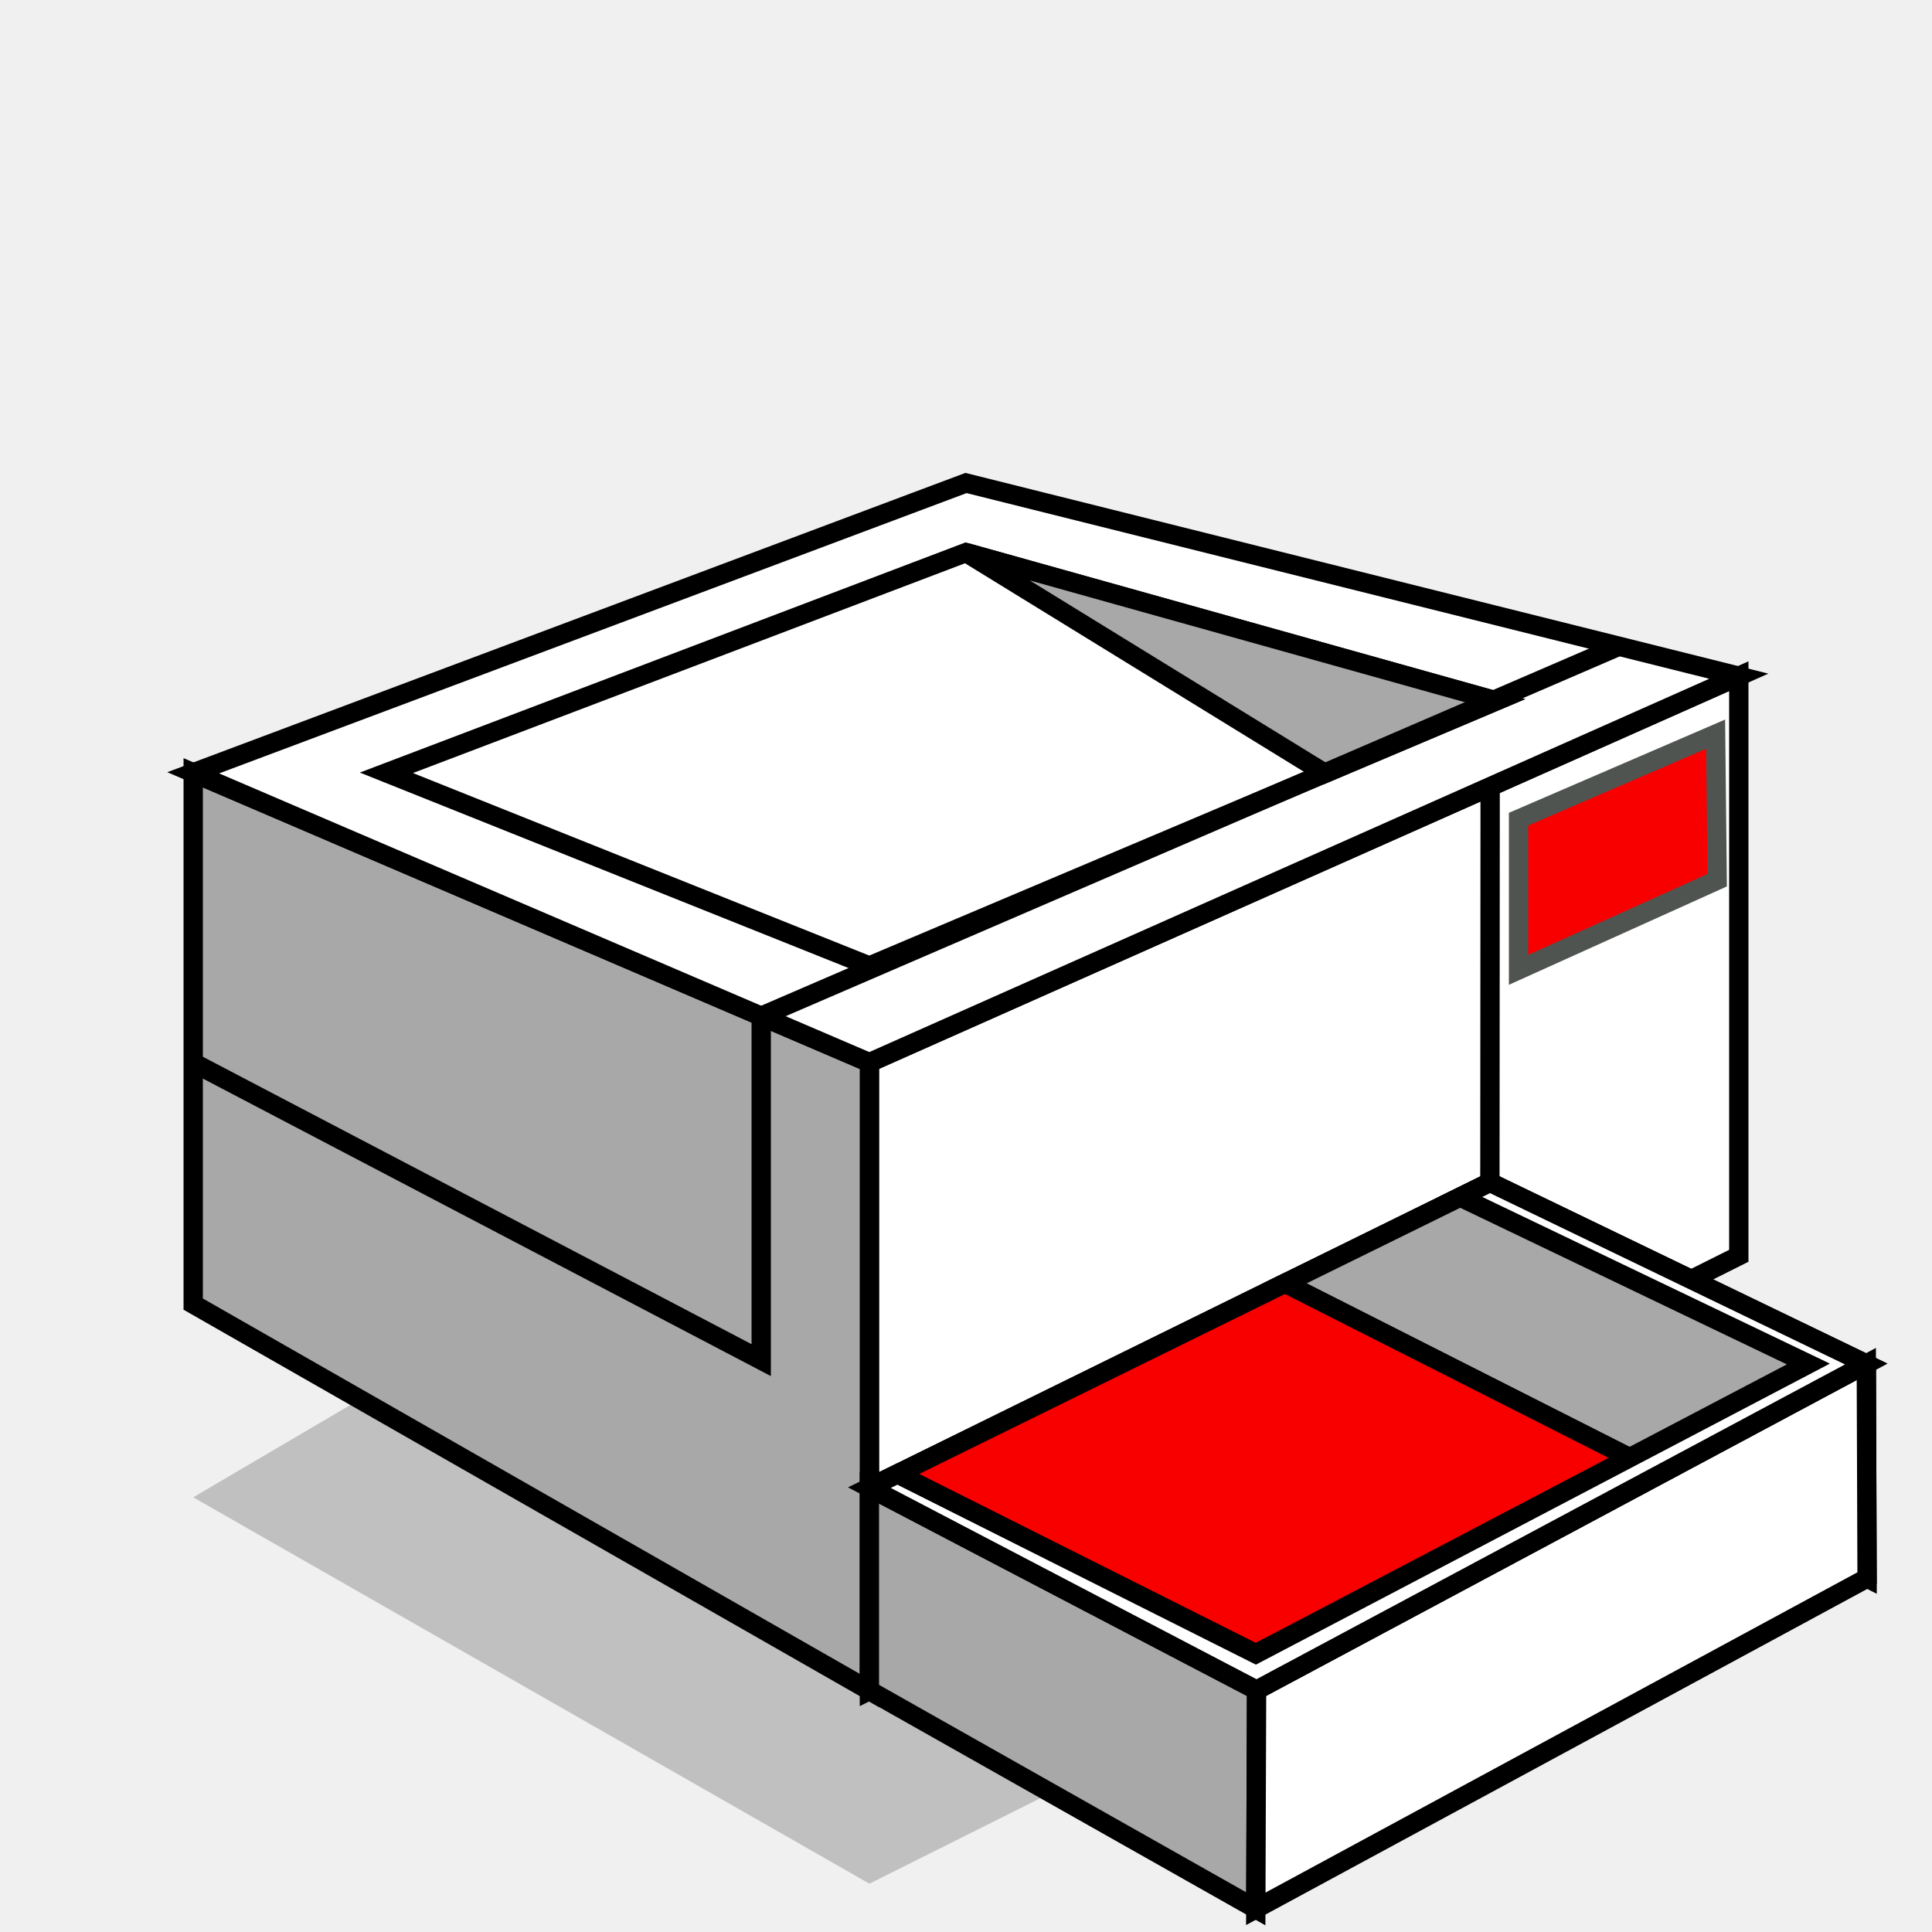
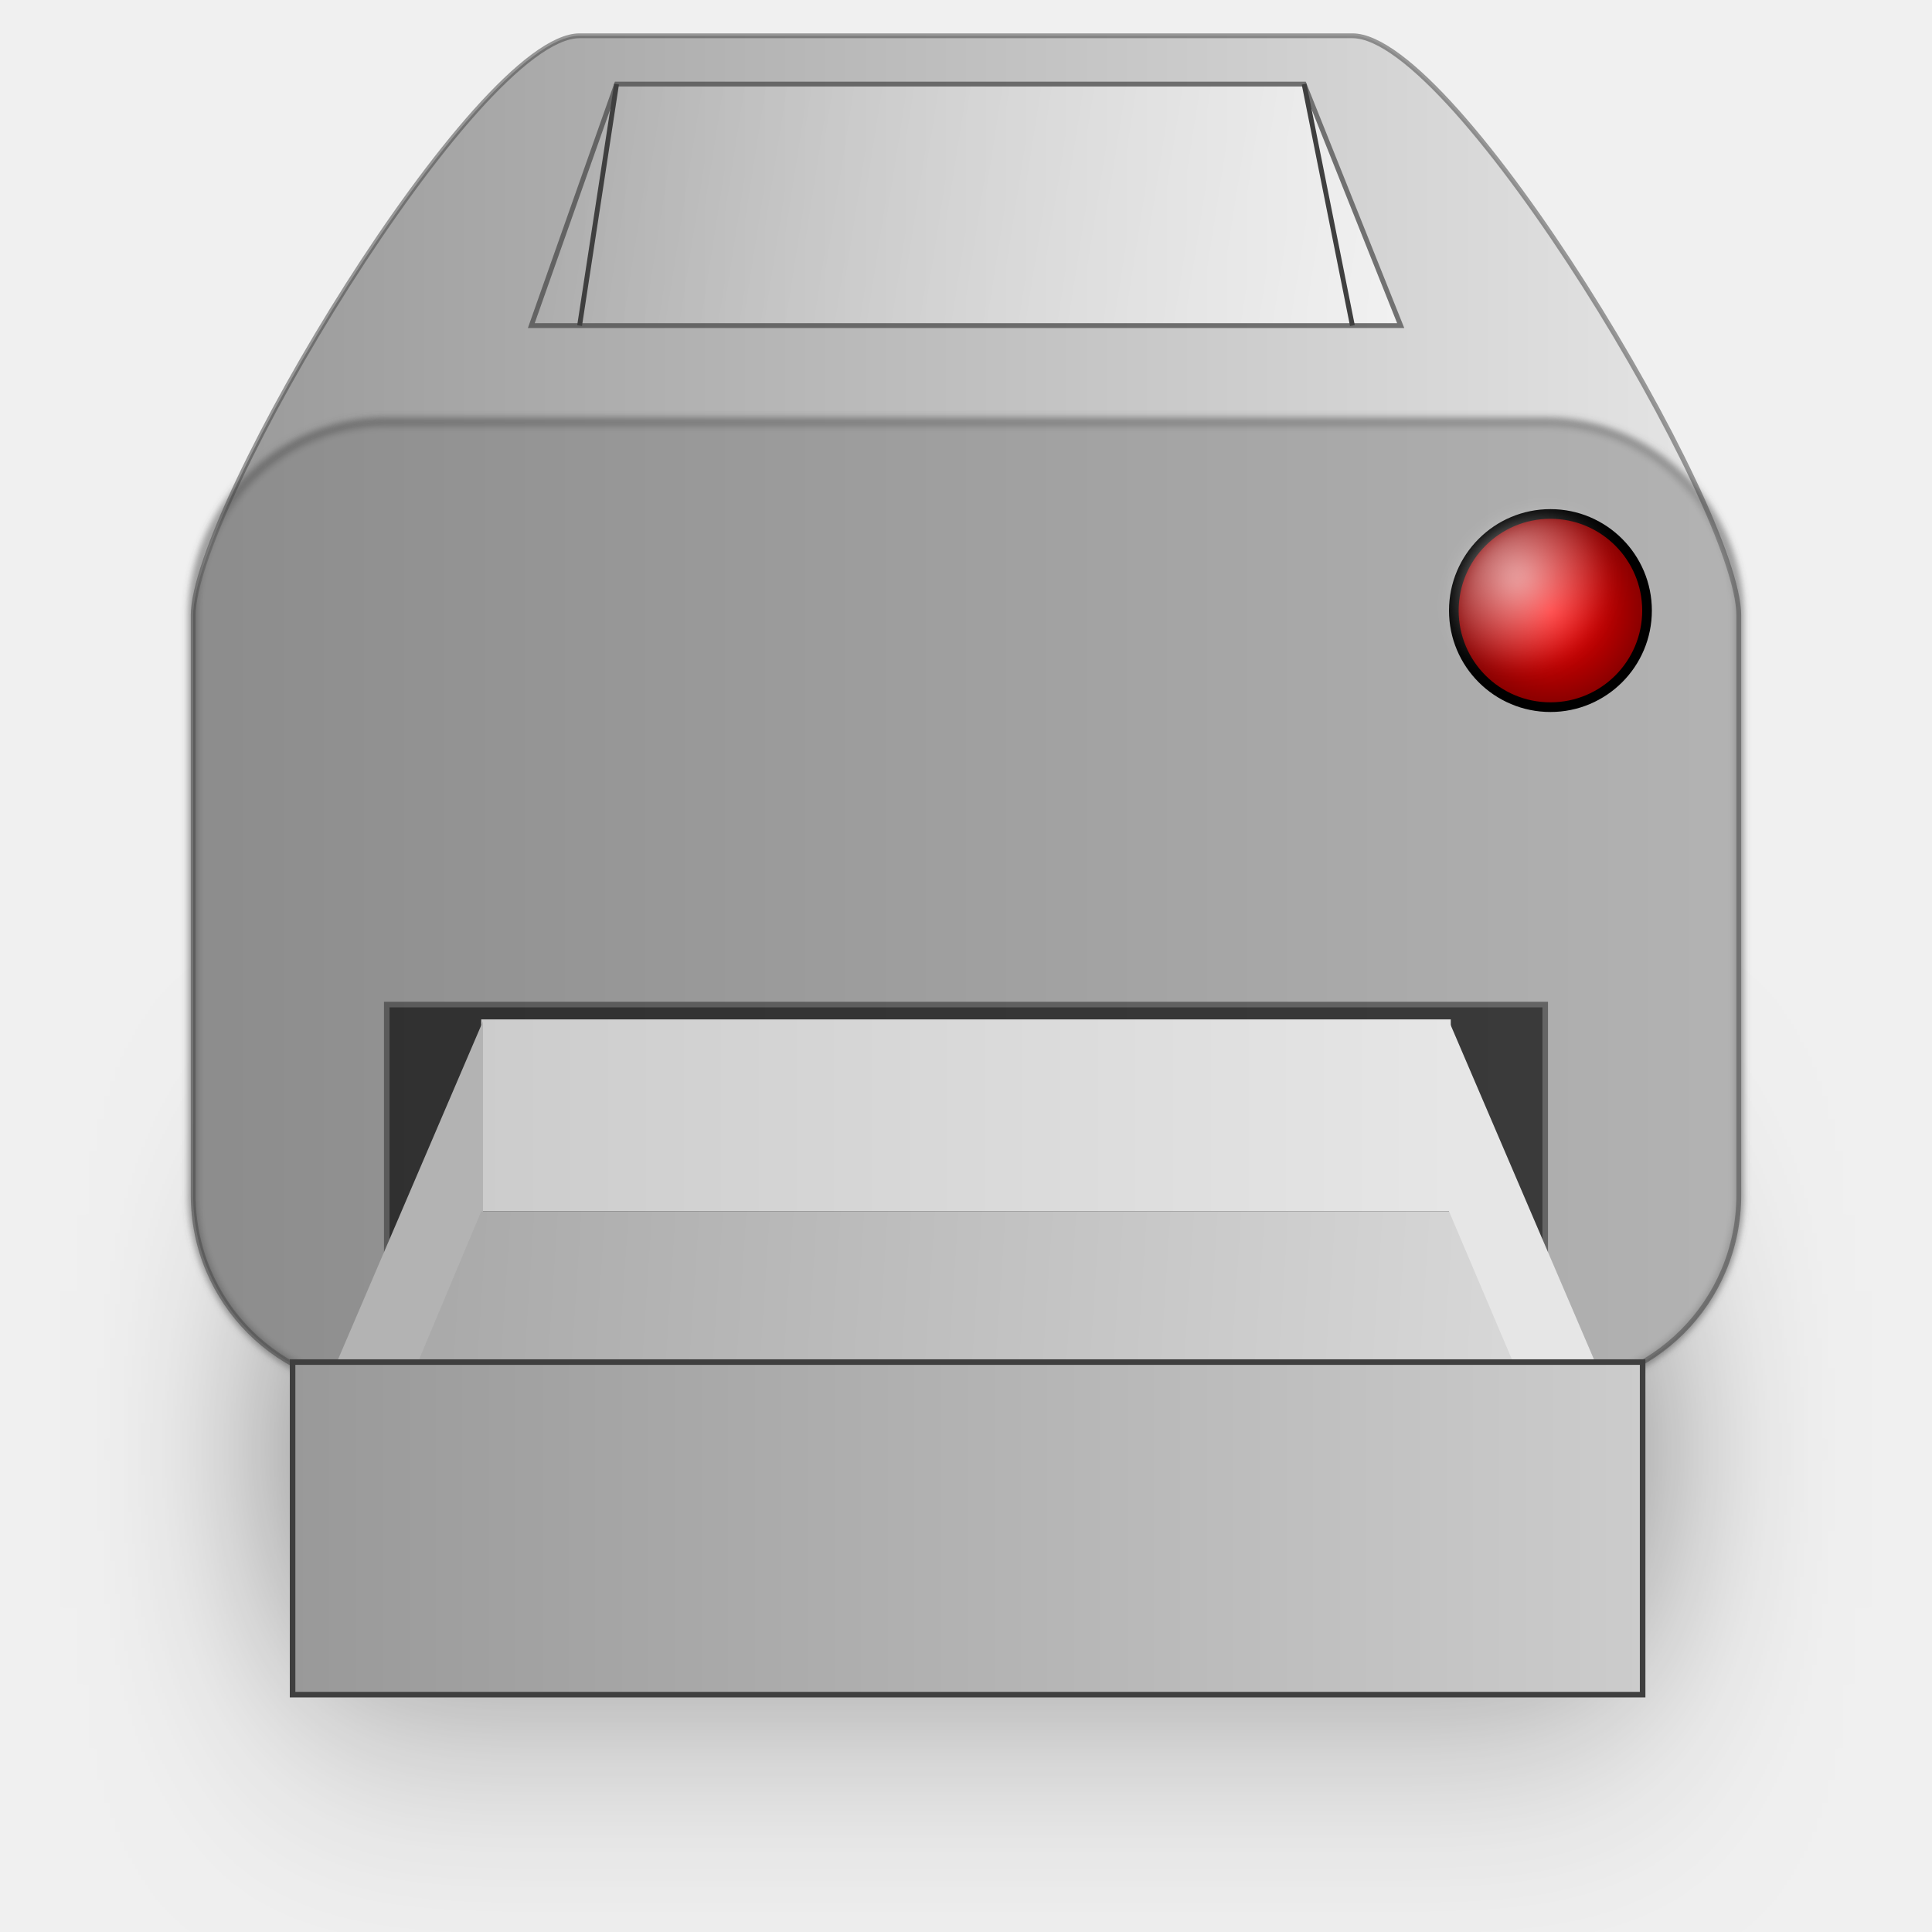
- <svg width="50pt" height="50pt" viewBox="0 0 50 50" xml:space="preserve">
-   <g transform="scale(0.5)">
-     <g id="Path_0" style="fill-rule:nonzero;clip-rule:nonzero;fill:#C0C0C0;stroke:none;stroke-miterlimit:4;">
-       <path d="M50.00 54L10.00 77.5L45.00 97.5L90.00 75z" />
-     </g>
-     <g id="Path_1" style="fill-rule:none;clip-rule:nonzero;fill:#FFFFFF;stroke:#000000;stroke-miterlimit:4;">
-       <path d="M90.00 35L45.00 55L45.00 87.5L90.00 65z" />
-     </g>
-     <g id="Path_2" style="fill-rule:none;clip-rule:nonzero;fill:#a8a8a8;stroke:#000000;stroke-miterlimit:4;">
-       <path d="M10.00 67.5L10.00 40L45.00 55L45.00 87.5z" />
-     </g>
-     <g id="Path_3" style="fill-rule:none;clip-rule:nonzero;fill:#FFFFFF;stroke:#000000;stroke-miterlimit:4;">
-       <path d="M50.00 25L10.00 40L45.00 55L90.00 35z" />
-     </g>
-     <g id="Path_4" style="fill-rule:none;clip-rule:nonzero;fill:none;stroke:#000000;stroke-miterlimit:4;">
-       <path d="M77.11 71.24L77.13 40.68" />
-     </g>
-     <g id="Path_5" style="fill-rule:none;clip-rule:nonzero;fill:none;stroke:#000000;stroke-miterlimit:4;">
-       <path d="M50.00 28.6L77.44 36.28L45.00 50L20.00 40z" />
-     </g>
-     <g id="Path_6" style="fill-rule:none;clip-rule:nonzero;fill:#a8a8a8;stroke:#000000;stroke-miterlimit:4;">
-       <path d="M68.58 40.03L77.44 36.28L50.00 28.6z" />
-     </g>
-     <g id="Path_7" style="fill-rule:none;clip-rule:nonzero;fill:#f80000;stroke:#505450;stroke-miterlimit:4;">
-       <path d="M78.60 42.4L88.80 38L88.88 45.56L78.60 50.2z" />
-     </g>
-     <g id="Path_8" style="fill-rule:none;clip-rule:nonzero;fill:none;stroke:#000000;stroke-miterlimit:4;">
-       <path d="M45.00 77L77.12 61.2" />
-     </g>
-     <g id="Path_9" style="fill-rule:none;clip-rule:nonzero;fill:none;stroke:#000000;stroke-miterlimit:4;">
-       <path d="M10.00 55L39.40 70.4L39.40 52.6L83.79 33.45" />
-     </g>
-     <g id="Path_10" style="fill-rule:none;clip-rule:nonzero;fill:#a8a8a8;stroke:#000000;stroke-miterlimit:4;">
-       <path d="M65.00 98.8L65.04 87.48L45.00 77L45.00 87.5z" />
-     </g>
-     <g id="Path_11" style="fill-rule:none;clip-rule:nonzero;fill:#a8a8a8;stroke:#000000;stroke-miterlimit:4;">
-       <path d="M96.64 81.68L96.60 70.6L77.12 61.2L66.51 66.42z" />
-     </g>
-     <g id="Path_12" style="fill-rule:none;clip-rule:nonzero;fill:#FFFFFF;stroke:#000000;stroke-miterlimit:4;">
-       <path d="M96.64 81.68L65.00 98.8L65.04 87.48L96.60 70.6z" />
-     </g>
-     <g id="Path_13" style="fill-rule:none;clip-rule:nonzero;fill:#f80000;stroke:#000000;stroke-miterlimit:4;">
-       <path d="M66.51 66.42L46.45 76.29L65.00 85.6L84.53 75.54z" />
-     </g>
-     <g id="Path_14" style="fill-rule:none;clip-rule:nonzero;fill:#FFFFFF;stroke:#000000;stroke-miterlimit:4;">
-       <path d="M75.58 61.96L77.12 61.2L96.60 70.6L65.04 87.48L45.00 77L46.45 76.29L65.00 85.6L93.60 70.6z" />
-     </g>
+ <svg xmlns="http://www.w3.org/2000/svg" xmlns:xlink="http://www.w3.org/1999/xlink" width="100" height="100" viewBox="0 0 50 50" xml:space="preserve" id="svg2" version="1.0">
+   <defs id="defs37">
+     <linearGradient id="linearGradient3808">
+       <stop style="stop-color:#d8d8d8;stop-opacity:1;" offset="0" id="stop3810" />
+       <stop style="stop-color:#aaaaaa;stop-opacity:1;" offset="1" id="stop3812" />
+     </linearGradient>
+     <linearGradient id="linearGradient3793">
+       <stop style="stop-color:#cccccc;stop-opacity:1;" offset="0" id="stop3795" />
+       <stop style="stop-color:#e6e6e6;stop-opacity:1;" offset="1" id="stop3797" />
+     </linearGradient>
+     <linearGradient id="linearGradient3780">
+       <stop style="stop-color:#999999;stop-opacity:1;" offset="0" id="stop3782" />
+       <stop style="stop-color:#cccccc;stop-opacity:1;" offset="1" id="stop3784" />
+     </linearGradient>
+     <linearGradient id="linearGradient3454">
+       <stop style="stop-color:#ffffff;stop-opacity:1;" offset="0" id="stop3456" />
+       <stop style="stop-color:#ffffff;stop-opacity:0;" offset="1" id="stop3458" />
+     </linearGradient>
+     <linearGradient id="linearGradient3422">
+       <stop style="stop-color:#ff0000;stop-opacity:1;" offset="0" id="stop3424" />
+       <stop style="stop-color:#7f0000;stop-opacity:1;" offset="1" id="stop3426" />
+     </linearGradient>
+     <linearGradient id="linearGradient3378">
+       <stop style="stop-color:#ffffff;stop-opacity:1;" offset="0" id="stop3380" />
+       <stop style="stop-color:#ffffff;stop-opacity:0;" offset="1" id="stop3382" />
+     </linearGradient>
+     <linearGradient id="linearGradient3261">
+       <stop style="stop-color:#999999;stop-opacity:1;" offset="0" id="stop3263" />
+       <stop style="stop-color:#e6e6e6;stop-opacity:1" offset="1" id="stop3265" />
+     </linearGradient>
+     <linearGradient id="linearGradient3409">
+       <stop style="stop-color:#ffffff;stop-opacity:0.498;" offset="0" id="stop3411" />
+       <stop style="stop-color:#ffffff;stop-opacity:0.251;" offset="1" id="stop3413" />
+     </linearGradient>
+     <linearGradient id="linearGradient3392">
+       <stop style="stop-color:#bfbfbf;stop-opacity:1;" offset="0" id="stop3394" />
+       <stop style="stop-color:#f0f0f0;stop-opacity:1;" offset="1" id="stop3396" />
+     </linearGradient>
+     <linearGradient id="linearGradient3262">
+       <stop style="stop-color:#d0d0d0;stop-opacity:1;" offset="0" id="stop3264" />
+       <stop style="stop-color:#e8e8e8;stop-opacity:1;" offset="1" id="stop3266" />
+     </linearGradient>
+     <linearGradient id="linearGradient3254">
+       <stop style="stop-color:#000000;stop-opacity:1;" offset="0" id="stop3256" />
+       <stop style="stop-color:#000000;stop-opacity:0.749;" offset="1" id="stop3258" />
+     </linearGradient>
+     <linearGradient id="linearGradient3246">
+       <stop style="stop-color:#7f7f7f;stop-opacity:0.498;" offset="0" id="stop3248" />
+       <stop style="stop-color:#7f7f7f;stop-opacity:1;" offset="1" id="stop3250" />
+     </linearGradient>
+     <linearGradient id="linearGradient3238">
+       <stop style="stop-color:#7f7f7f;stop-opacity:1;" offset="0" id="stop3240" />
+       <stop style="stop-color:#7f7f7f;stop-opacity:0.498;" offset="1" id="stop3242" />
+     </linearGradient>
+     <linearGradient id="linearGradient3230">
+       <stop style="stop-color:#000000;stop-opacity:1;" offset="0" id="stop3232" />
+       <stop style="stop-color:#000000;stop-opacity:0.749;" offset="1" id="stop3234" />
+     </linearGradient>
+     <linearGradient id="linearGradient3222">
+       <stop style="stop-color:#00bf00;stop-opacity:0.878;" offset="0" id="stop3224" />
+       <stop style="stop-color:#000000;stop-opacity:0.878;" offset="1" id="stop3226" />
+     </linearGradient>
+     <linearGradient id="linearGradient3214">
+       <stop style="stop-color:#bfbfbf;stop-opacity:1;" offset="0" id="stop3216" />
+       <stop style="stop-color:#f0f0f0;stop-opacity:1;" offset="1" id="stop3218" />
+     </linearGradient>
+     <linearGradient id="linearGradient3200">
+       <stop style="stop-color:#d0d0d0;stop-opacity:1;" offset="0" id="stop3202" />
+       <stop id="stop3212" offset="0.37" style="stop-color:#e0e0e0;stop-opacity:1;" />
+       <stop style="stop-color:#ffffff;stop-opacity:1;" offset="1" id="stop3204" />
+     </linearGradient>
+     <linearGradient xlink:href="#linearGradient3200" id="linearGradient3402" gradientUnits="userSpaceOnUse" gradientTransform="matrix(0,-0.8179946,1.0011,0,7.375104,34.76688)" x1="9.698" y1="17.389" x2="40.302" y2="17.389" />
+     <linearGradient xlink:href="#linearGradient3261" id="linearGradient3267" x1="5" y1="27.5" x2="45" y2="27.5" gradientUnits="userSpaceOnUse" gradientTransform="translate(0,-9.073715)" />
+     <filter x="-0.171" width="1.341" y="-1.238" height="3.475" id="filter3356">
+       <feGaussianBlur stdDeviation="2.578" id="feGaussianBlur3358" />
+     </filter>
+     <radialGradient xlink:href="#linearGradient3378" id="radialGradient3384" cx="37.89" cy="24.14" fx="37.89" fy="24.14" r="2.5" gradientUnits="userSpaceOnUse" />
+     <filter x="-0.12" width="1.24" y="-0.12" height="1.24" id="filter3418">
+       <feGaussianBlur stdDeviation="0.25" id="feGaussianBlur3420" />
+     </filter>
+     <radialGradient xlink:href="#linearGradient3422" id="radialGradient3428" cx="38.75" cy="25" fx="38.75" fy="25" r="2.625" gradientUnits="userSpaceOnUse" />
+     <filter id="filter3430">
+       <feGaussianBlur stdDeviation="0.083" id="feGaussianBlur3432" />
+     </filter>
+     <linearGradient xlink:href="#linearGradient3454" id="linearGradient3460" x1="36.375" y1="14.968" x2="13.625" y2="11.405" gradientUnits="userSpaceOnUse" />
+     <filter id="filter3772">
+       <feGaussianBlur stdDeviation="0.707" id="feGaussianBlur3774" />
+     </filter>
+     <linearGradient xlink:href="#linearGradient3780" id="linearGradient3786" x1="6.925" y1="34.529" x2="43.075" y2="34.529" gradientUnits="userSpaceOnUse" gradientTransform="matrix(0.9705974,0,0,0.9314001,0.7769061,9.714423)" />
+     <linearGradient xlink:href="#linearGradient3793" id="linearGradient3799" x1="12.375" y1="37.5" x2="37.625" y2="37.5" gradientUnits="userSpaceOnUse" gradientTransform="matrix(1.003685,0,0,0.3973693,-9.2116831e-2,13.9644)" />
+     <linearGradient xlink:href="#linearGradient3808" id="linearGradient3814" x1="39.46" y1="39.336" x2="11.522" y2="37.493" gradientUnits="userSpaceOnUse" gradientTransform="translate(0,-3.571746)" />
+     <linearGradient xlink:href="#linearGradient3780" id="linearGradient3816" gradientUnits="userSpaceOnUse" gradientTransform="matrix(0.9711384,0,0,0.7229964,0.7633816,14.58871)" x1="6.925" y1="34.529" x2="43.075" y2="34.529" />
+   </defs>
+   <rect style="opacity:0.667;fill:#000000;fill-opacity:1;stroke:none;stroke-width:0.5;stroke-linecap:round;stroke-linejoin:miter;stroke-miterlimit:4;stroke-dasharray:none;stroke-opacity:0.498;filter:url(#filter3356)" id="rect3314" width="36.25" height="5" x="6.25" y="41.25" transform="matrix(0.9655172,0,0,1.633858,1.465518,-33.97037)" />
+   <path style="opacity:1;fill:url(#linearGradient3267);fill-opacity:1;stroke:#3f3f3f;stroke-width:0.125;stroke-linecap:round;stroke-linejoin:miter;stroke-miterlimit:4;stroke-dasharray:none;stroke-opacity:0.498" d="M 15,0.926 C 22.5,0.926 30,0.926 35,0.926 C 37.69,0.926 45,13.156 45,15.926 L 45,30.926 C 45,33.696 42.77,35.926 40,35.926 L 10,35.926 C 7.23,35.926 5,33.696 5,30.926 L 5,15.926 C 5,13.156 12.31,0.926 15,0.926 z " id="rect2276" />
+   <rect style="opacity:0.5;fill:#808080;fill-opacity:1;stroke:#3f3f3f;stroke-width:0.25;stroke-linecap:round;stroke-linejoin:miter;stroke-miterlimit:4;stroke-dasharray:none;stroke-opacity:1;filter:url(#filter3430)" id="rect2279" width="40" height="25" x="5" y="10.926" rx="5" ry="5" />
+   <rect style="opacity:0.667;fill:#000000;fill-opacity:1;stroke:#3f3f3f;stroke-width:0.144;stroke-linecap:round;stroke-linejoin:miter;stroke-miterlimit:4;stroke-dasharray:none;stroke-opacity:1" id="rect3309" width="29.981" height="9.919" x="10.009" y="25.998" />
+   <path style="opacity:1;fill:url(#radialGradient3428);fill-opacity:1;stroke:#000000;stroke-width:0.25;stroke-linecap:round;stroke-linejoin:miter;stroke-miterlimit:4;stroke-dasharray:none;stroke-opacity:1" id="path3366" d="M 41.25 25 A 2.5 2.5 0 1 1  36.25,25 A 2.5 2.5 0 1 1  41.25 25 z" transform="translate(1.375,-9.198715)" />
+   <path transform="translate(1.375,-9.198715)" d="M 41.25 25 A 2.5 2.5 0 1 1  36.25,25 A 2.5 2.5 0 1 1  41.25 25 z" id="path3376" style="opacity:0.667;fill:url(#radialGradient3384);fill-opacity:1;stroke:none;stroke-width:0.25;stroke-linecap:round;stroke-linejoin:miter;stroke-miterlimit:4;stroke-dasharray:none;stroke-opacity:1;filter:url(#filter3418)" />
+   <g id="g3469" transform="translate(0,-7.823715)">
+     <path id="rect3452" d="M 15.957,10 L 33.75,10 L 36.25,16.25 L 13.75,16.25 L 15.957,10 z " style="opacity:0.667;fill:url(#linearGradient3460);fill-opacity:1;stroke:#3f3f3f;stroke-width:0.125;stroke-linecap:round;stroke-linejoin:miter;stroke-miterlimit:4;stroke-opacity:1" />
+     <path id="path3463" d="M 33.75,10 L 35,16.25" style="fill:none;fill-opacity:0.75;fill-rule:evenodd;stroke:#3f3f3f;stroke-width:0.125;stroke-linecap:butt;stroke-linejoin:miter;stroke-miterlimit:4;stroke-dasharray:none;stroke-opacity:1" />
+     <path id="path3465" d="M 15.957,10 L 15,16.25" style="fill:none;fill-opacity:0.75;fill-rule:evenodd;stroke:#3f3f3f;stroke-width:0.125;stroke-linecap:butt;stroke-linejoin:miter;stroke-miterlimit:4;stroke-dasharray:none;stroke-opacity:1" />
  </g>
+   <path style="fill:#e6e6e6;fill-opacity:1;stroke:none;stroke-width:0.125;stroke-linecap:round;stroke-linejoin:miter;stroke-miterlimit:4;stroke-opacity:1" d="M 37.5,26.428 L 41.25,35.178 L 41.25,40.178 L 37.5,31.428 L 37.5,26.428 z " id="rect3788" />
+   <rect style="opacity:1;fill:url(#linearGradient3799);fill-opacity:1;stroke:none;stroke-width:0.158;stroke-linecap:round;stroke-linejoin:miter;stroke-miterlimit:4;stroke-dasharray:none;stroke-opacity:1" id="rect3791" width="25.092" height="4.967" x="12.454" y="26.382" />
+   <path id="path3801" d="M 12.5,26.428 L 8.75,35.178 L 8.812,40.116 L 12.5,31.428 L 12.5,26.428 z " style="fill:#b3b3b3;fill-opacity:1;stroke:none;stroke-width:0.125;stroke-linecap:round;stroke-linejoin:miter;stroke-miterlimit:4;stroke-opacity:1" />
+   <path style="fill:url(#linearGradient3814);fill-opacity:1;stroke:none;stroke-width:0.25;stroke-linecap:round;stroke-linejoin:miter;stroke-miterlimit:4;stroke-opacity:1" d="M 12.454,31.349 L 37.5,31.349 L 41.25,40.178 L 8.75,40.178 L 12.454,31.349 z " id="rect3803" />
+   <rect y="35.251" x="7.572" height="8.606" width="34.939" id="rect3778" style="opacity:1;fill:url(#linearGradient3816);fill-opacity:1;stroke:#3f3f3f;stroke-width:0.144;stroke-linecap:round;stroke-linejoin:miter;stroke-miterlimit:4;stroke-dasharray:none;stroke-opacity:1" />
</svg>
